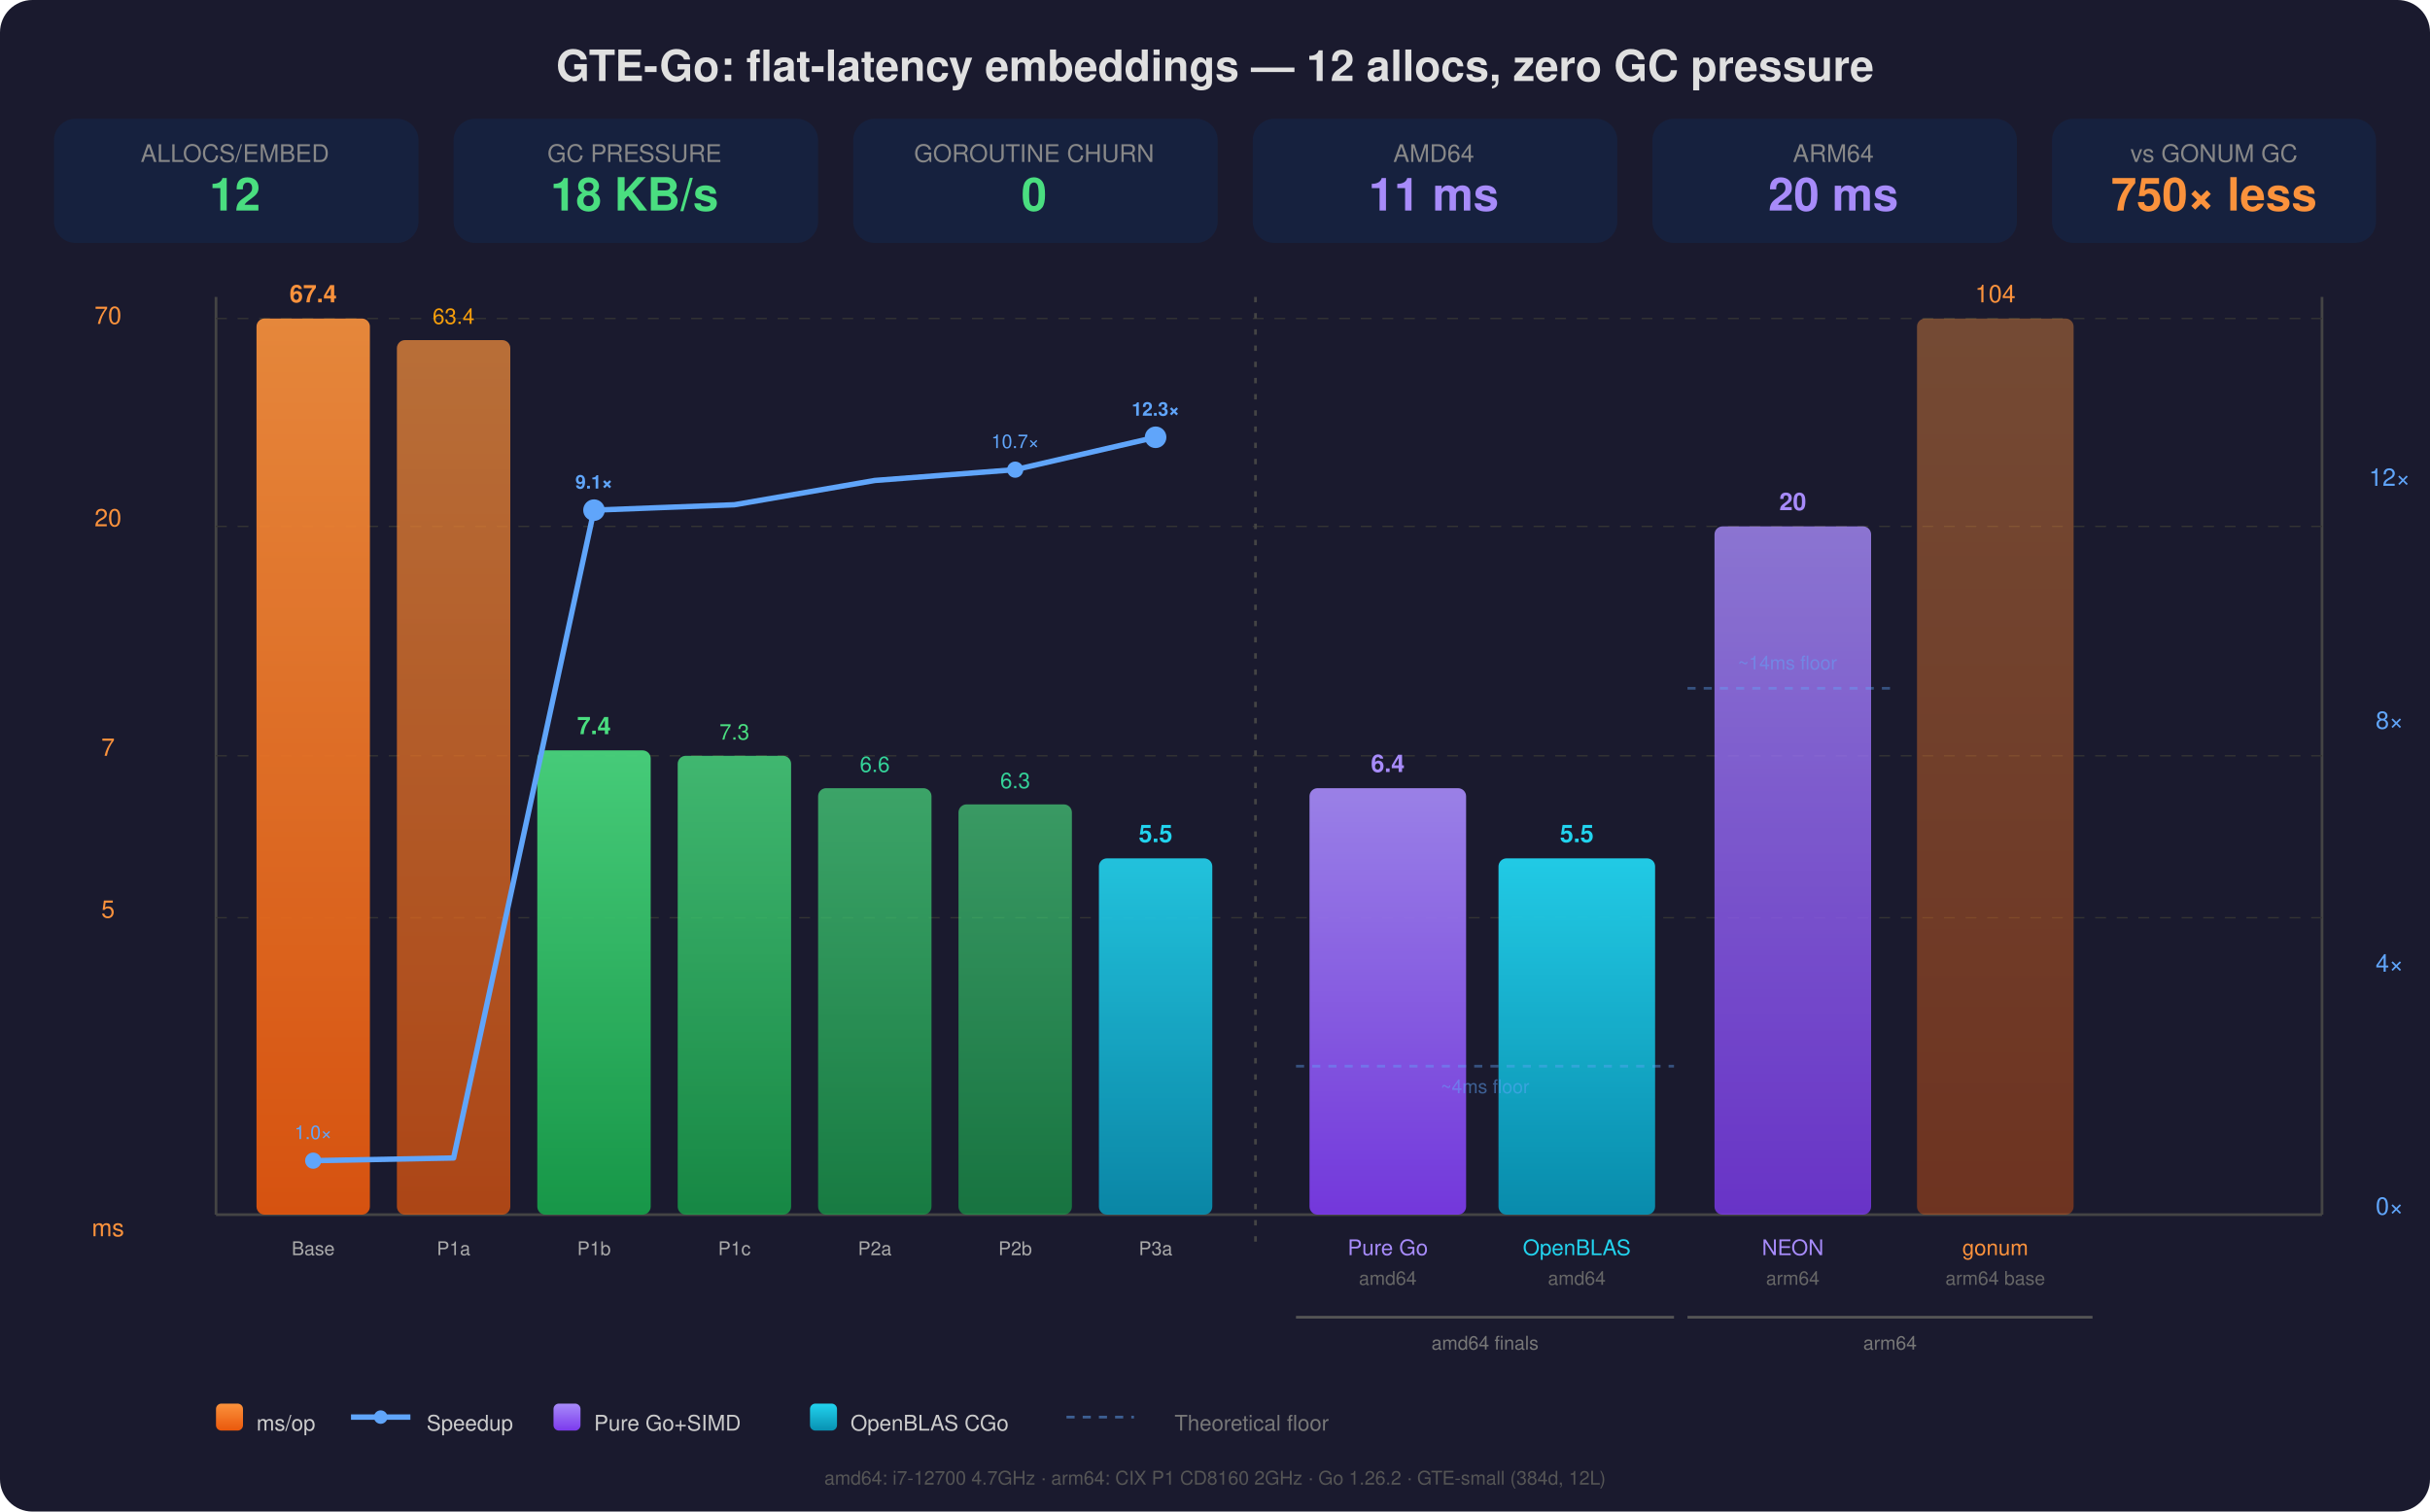
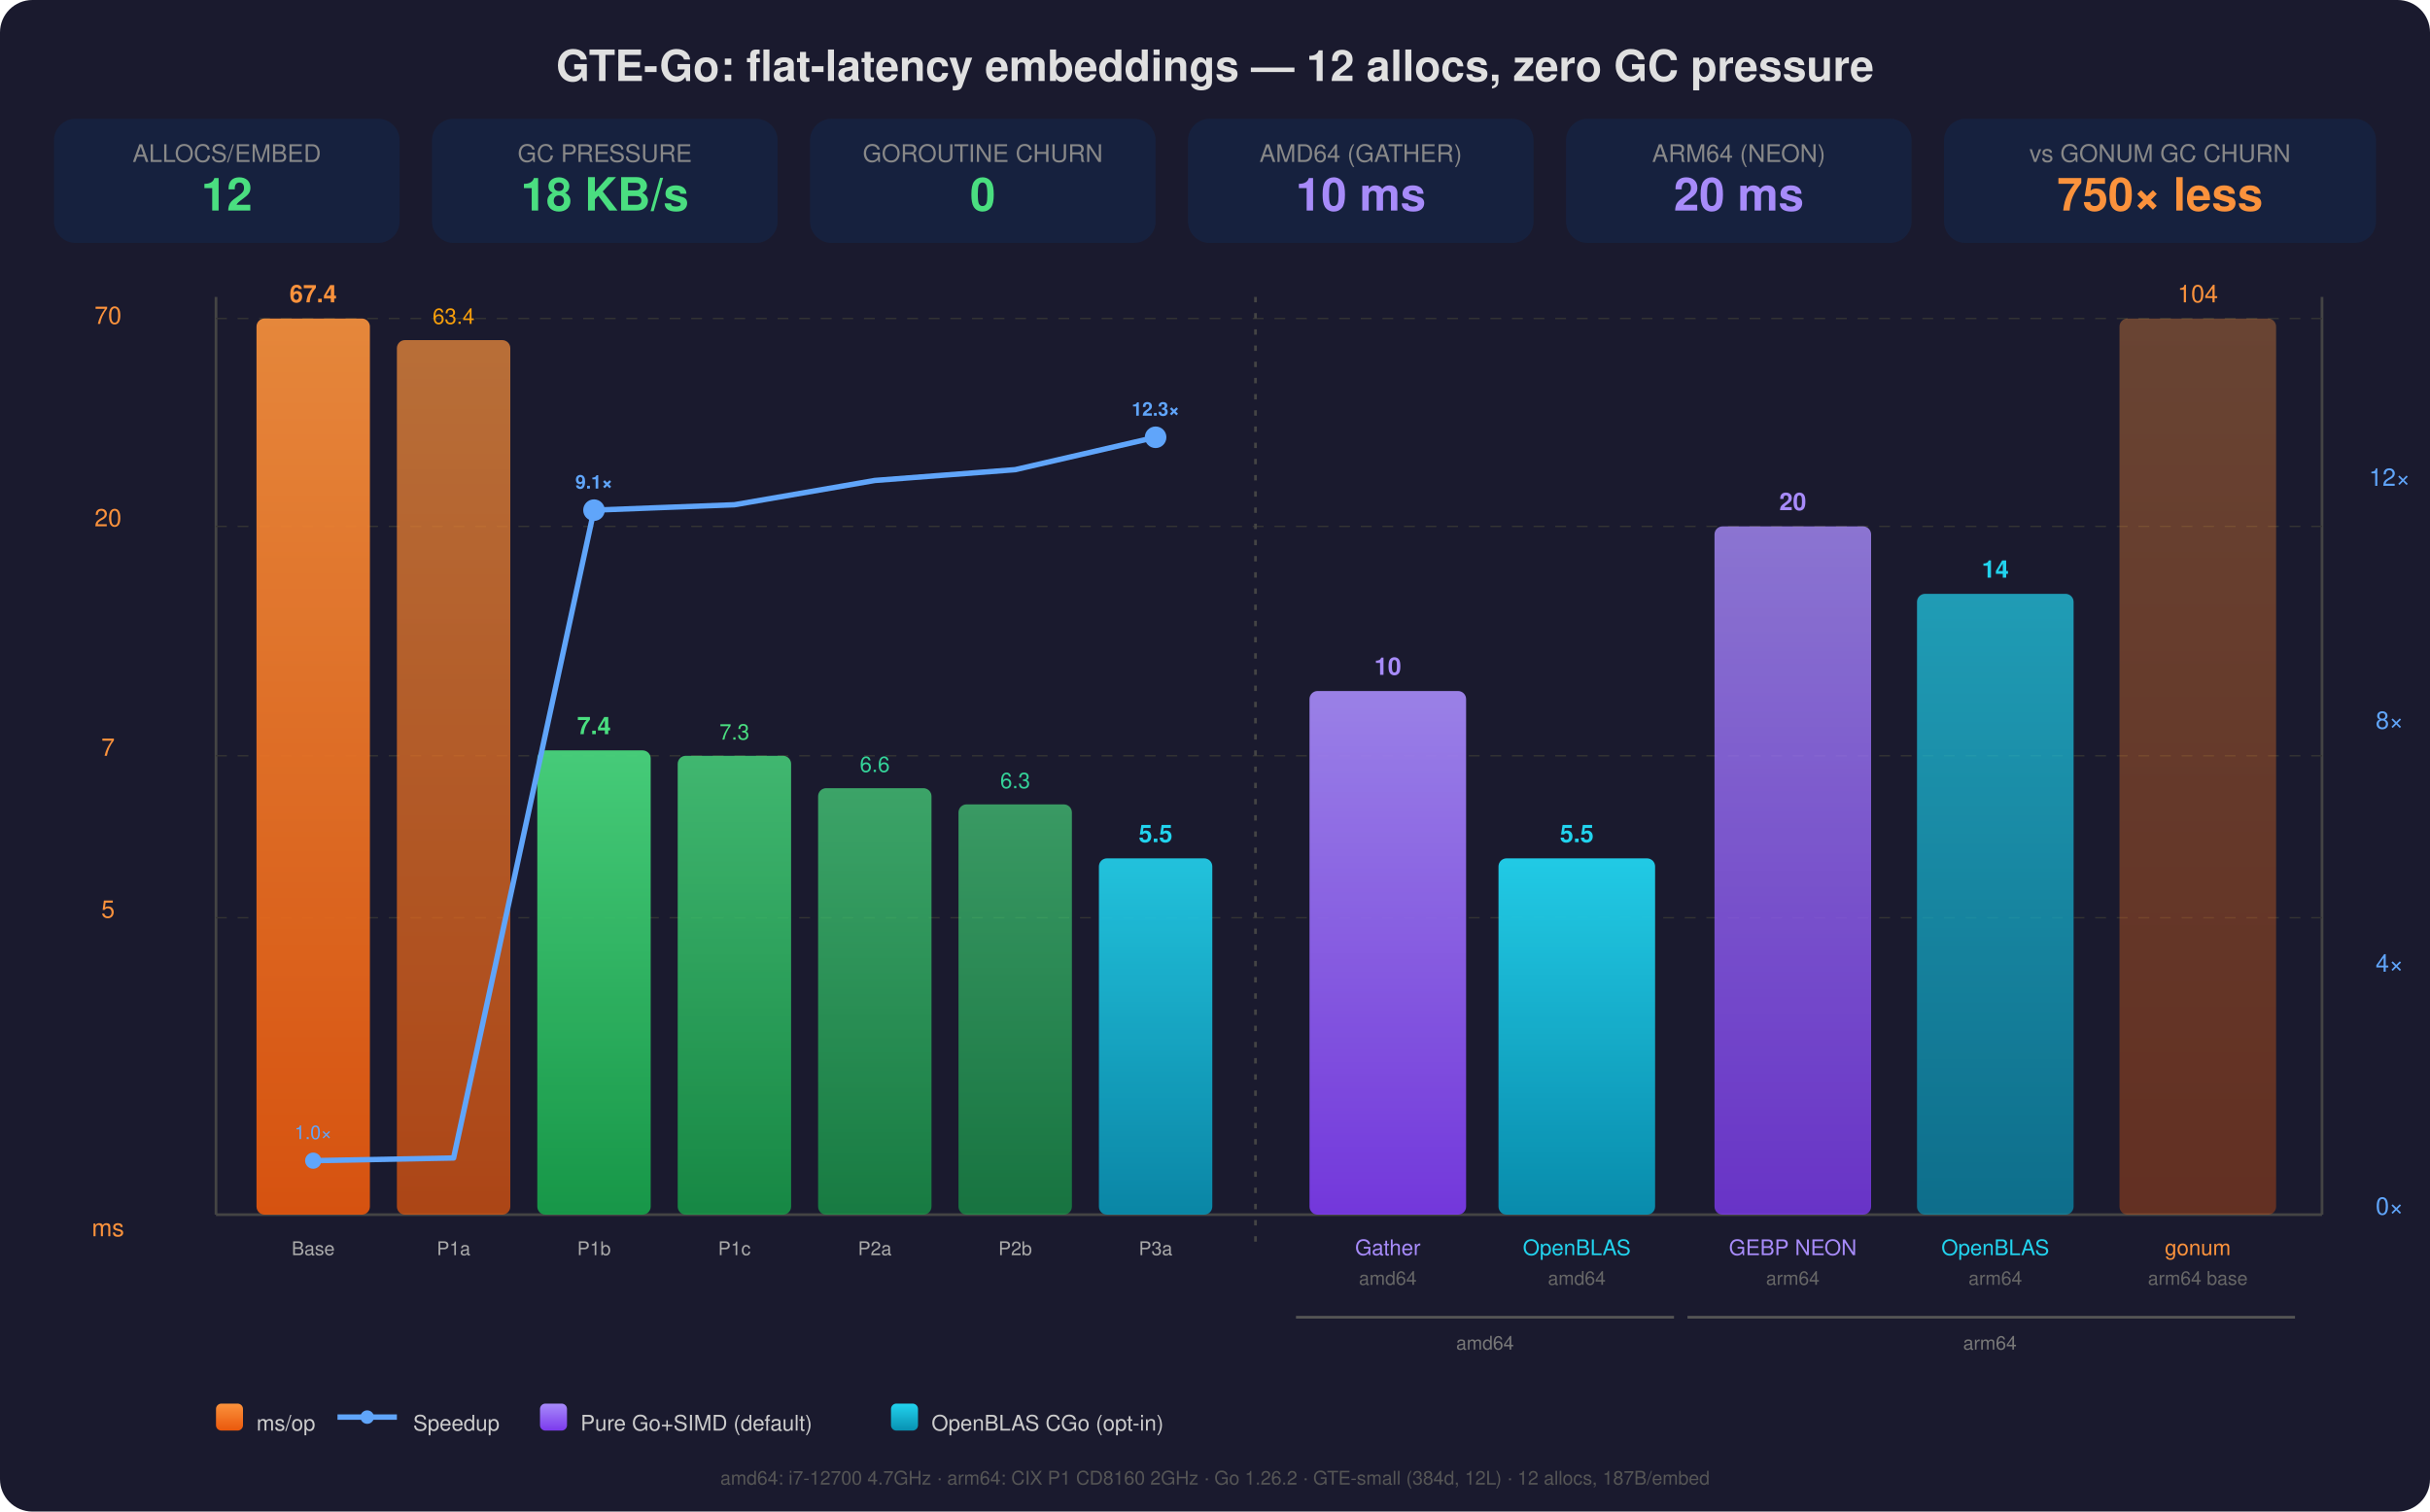
<svg xmlns="http://www.w3.org/2000/svg" viewBox="0 0 900 560" font-family="-apple-system,Helvetica,Arial,sans-serif">
  <defs>
    <linearGradient id="g1" x1="0" y1="0" x2="0" y2="1">
      <stop offset="0%" stop-color="#fb923c" />
      <stop offset="100%" stop-color="#ea580c" />
    </linearGradient>
    <linearGradient id="g2" x1="0" y1="0" x2="0" y2="1">
      <stop offset="0%" stop-color="#4ade80" />
      <stop offset="100%" stop-color="#16a34a" />
    </linearGradient>
    <linearGradient id="g3" x1="0" y1="0" x2="0" y2="1">
      <stop offset="0%" stop-color="#22d3ee" />
      <stop offset="100%" stop-color="#0891b2" />
    </linearGradient>
    <linearGradient id="g4" x1="0" y1="0" x2="0" y2="1">
      <stop offset="0%" stop-color="#a78bfa" />
      <stop offset="100%" stop-color="#7c3aed" />
    </linearGradient>
  </defs>
  <rect width="900" height="560" rx="12" fill="#1a1a2e" />
  <text x="450" y="30" text-anchor="middle" font-size="16" font-weight="bold" fill="#e0e0e0">GTE-Go: flat-latency embeddings — 12 allocs, zero GC pressure</text>
-   <rect x="20" y="44" width="135" height="46" rx="8" fill="#16213e" />
-   <text x="87" y="60" text-anchor="middle" font-size="9" fill="#888">ALLOCS/EMBED</text>
-   <text x="87" y="78" text-anchor="middle" font-size="17" font-weight="bold" fill="#4ade80">12</text>
-   <rect x="168" y="44" width="135" height="46" rx="8" fill="#16213e" />
-   <text x="235" y="60" text-anchor="middle" font-size="9" fill="#888">GC PRESSURE</text>
-   <text x="235" y="78" text-anchor="middle" font-size="17" font-weight="bold" fill="#4ade80">18 KB/s</text>
-   <rect x="316" y="44" width="135" height="46" rx="8" fill="#16213e" />
-   <text x="383" y="60" text-anchor="middle" font-size="9" fill="#888">GOROUTINE CHURN</text>
-   <text x="383" y="78" text-anchor="middle" font-size="17" font-weight="bold" fill="#4ade80">0</text>
-   <rect x="464" y="44" width="135" height="46" rx="8" fill="#16213e" />
-   <text x="531" y="60" text-anchor="middle" font-size="9" fill="#888">AMD64</text>
-   <text x="531" y="78" text-anchor="middle" font-size="17" font-weight="bold" fill="#a78bfa">11 ms</text>
-   <rect x="612" y="44" width="135" height="46" rx="8" fill="#16213e" />
-   <text x="679" y="60" text-anchor="middle" font-size="9" fill="#888">ARM64</text>
-   <text x="679" y="78" text-anchor="middle" font-size="17" font-weight="bold" fill="#a78bfa">20 ms</text>
-   <rect x="760" y="44" width="120" height="46" rx="8" fill="#16213e" />
-   <text x="820" y="60" text-anchor="middle" font-size="9" fill="#888">vs GONUM GC</text>
-   <text x="820" y="78" text-anchor="middle" font-size="17" font-weight="bold" fill="#fb923c">750× less</text>
+   <rect x="20" y="44" width="128" height="46" rx="8" fill="#16213e" />
+   <text x="84" y="60" text-anchor="middle" font-size="9" fill="#888">ALLOCS/EMBED</text>
+   <text x="84" y="78" text-anchor="middle" font-size="17" font-weight="bold" fill="#4ade80">12</text>
+   <rect x="160" y="44" width="128" height="46" rx="8" fill="#16213e" />
+   <text x="224" y="60" text-anchor="middle" font-size="9" fill="#888">GC PRESSURE</text>
+   <text x="224" y="78" text-anchor="middle" font-size="17" font-weight="bold" fill="#4ade80">18 KB/s</text>
+   <rect x="300" y="44" width="128" height="46" rx="8" fill="#16213e" />
+   <text x="364" y="60" text-anchor="middle" font-size="9" fill="#888">GOROUTINE CHURN</text>
+   <text x="364" y="78" text-anchor="middle" font-size="17" font-weight="bold" fill="#4ade80">0</text>
+   <rect x="440" y="44" width="128" height="46" rx="8" fill="#16213e" />
+   <text x="504" y="60" text-anchor="middle" font-size="9" fill="#888">AMD64 (GATHER)</text>
+   <text x="504" y="78" text-anchor="middle" font-size="17" font-weight="bold" fill="#a78bfa">10 ms</text>
+   <rect x="580" y="44" width="128" height="46" rx="8" fill="#16213e" />
+   <text x="644" y="60" text-anchor="middle" font-size="9" fill="#888">ARM64 (NEON)</text>
+   <text x="644" y="78" text-anchor="middle" font-size="17" font-weight="bold" fill="#a78bfa">20 ms</text>
+   <rect x="720" y="44" width="160" height="46" rx="8" fill="#16213e" />
+   <text x="800" y="60" text-anchor="middle" font-size="9" fill="#888">vs GONUM GC CHURN</text>
+   <text x="800" y="78" text-anchor="middle" font-size="17" font-weight="bold" fill="#fb923c">750× less</text>
  <line x1="80" y1="110" x2="80" y2="450" stroke="#444" />
  <text x="40" y="120" font-size="9" fill="#fb923c" text-anchor="middle">70</text>
  <text x="40" y="195" font-size="9" fill="#fb923c" text-anchor="middle">20</text>
  <text x="40" y="280" font-size="9" fill="#fb923c" text-anchor="middle">7</text>
  <text x="40" y="340" font-size="9" fill="#fb923c" text-anchor="middle">5</text>
  <text x="40" y="458" font-size="9" fill="#fb923c" text-anchor="middle">ms</text>
  <line x1="860" y1="110" x2="860" y2="450" stroke="#444" />
  <text x="885" y="450" font-size="9" fill="#60a5fa" text-anchor="middle">0×</text>
  <text x="885" y="360" font-size="9" fill="#60a5fa" text-anchor="middle">4×</text>
  <text x="885" y="270" font-size="9" fill="#60a5fa" text-anchor="middle">8×</text>
  <text x="885" y="180" font-size="9" fill="#60a5fa" text-anchor="middle">12×</text>
  <line x1="80" y1="118" x2="860" y2="118" stroke="#333" stroke-width="0.5" stroke-dasharray="4,4" />
  <line x1="80" y1="195" x2="860" y2="195" stroke="#333" stroke-width="0.5" stroke-dasharray="4,4" />
  <line x1="80" y1="280" x2="860" y2="280" stroke="#333" stroke-width="0.5" stroke-dasharray="4,4" />
  <line x1="80" y1="340" x2="860" y2="340" stroke="#333" stroke-width="0.5" stroke-dasharray="4,4" />
  <line x1="80" y1="450" x2="860" y2="450" stroke="#444" />
  <rect x="95" y="118" width="42" height="332" rx="3" fill="url(#g1)" opacity="0.9" />
  <text x="116" y="112" text-anchor="middle" font-size="9" font-weight="bold" fill="#fb923c">67.4</text>
  <rect x="147" y="126" width="42" height="324" rx="3" fill="url(#g1)" opacity="0.7" />
  <text x="168" y="120" text-anchor="middle" font-size="8" fill="#f59e0b">63.4</text>
  <rect x="199" y="278" width="42" height="172" rx="3" fill="url(#g2)" opacity="0.9" />
  <text x="220" y="272" text-anchor="middle" font-size="9" font-weight="bold" fill="#4ade80">7.4</text>
  <rect x="251" y="280" width="42" height="170" rx="3" fill="url(#g2)" opacity="0.8" />
  <text x="272" y="274" text-anchor="middle" font-size="8" fill="#4ade80">7.3</text>
  <rect x="303" y="292" width="42" height="158" rx="3" fill="url(#g2)" opacity="0.7" />
  <text x="324" y="286" text-anchor="middle" font-size="8" fill="#34d399">6.6</text>
  <rect x="355" y="298" width="42" height="152" rx="3" fill="url(#g2)" opacity="0.65" />
  <text x="376" y="292" text-anchor="middle" font-size="8" fill="#34d399">6.3</text>
  <rect x="407" y="318" width="42" height="132" rx="3" fill="url(#g3)" opacity="0.9" />
  <text x="428" y="312" text-anchor="middle" font-size="9" font-weight="bold" fill="#22d3ee">5.5</text>
  <line x1="465" y1="110" x2="465" y2="460" stroke="#444" stroke-dasharray="2,4" />
-   <rect x="485" y="292" width="58" height="158" rx="3" fill="url(#g4)" opacity="0.9" />
-   <text x="514" y="286" text-anchor="middle" font-size="9" font-weight="bold" fill="#a78bfa">6.4</text>
-   <text x="514" y="465" text-anchor="middle" font-size="8" fill="#a78bfa">Pure Go</text>
+   <rect x="485" y="256" width="58" height="194" rx="3" fill="url(#g4)" opacity="0.9" />
+   <text x="514" y="250" text-anchor="middle" font-size="9" font-weight="bold" fill="#a78bfa">10</text>
+   <text x="514" y="465" text-anchor="middle" font-size="8" fill="#a78bfa">Gather</text>
  <text x="514" y="476" text-anchor="middle" font-size="7" fill="#666">amd64</text>
  <rect x="555" y="318" width="58" height="132" rx="3" fill="url(#g3)" opacity="0.95" />
  <text x="584" y="312" text-anchor="middle" font-size="9" font-weight="bold" fill="#22d3ee">5.5</text>
  <text x="584" y="465" text-anchor="middle" font-size="8" fill="#22d3ee">OpenBLAS</text>
  <text x="584" y="476" text-anchor="middle" font-size="7" fill="#666">amd64</text>
  <rect x="635" y="195" width="58" height="255" rx="3" fill="url(#g4)" opacity="0.8" />
  <text x="664" y="189" text-anchor="middle" font-size="9" font-weight="bold" fill="#a78bfa">20</text>
-   <text x="664" y="465" text-anchor="middle" font-size="8" fill="#a78bfa">NEON</text>
+   <text x="664" y="465" text-anchor="middle" font-size="8" fill="#a78bfa">GEBP NEON</text>
  <text x="664" y="476" text-anchor="middle" font-size="7" fill="#666">arm64</text>
-   <rect x="710" y="118" width="58" height="332" rx="3" fill="url(#g1)" opacity="0.4" />
-   <text x="739" y="112" text-anchor="middle" font-size="9" fill="#fb923c">104</text>
-   <text x="739" y="465" text-anchor="middle" font-size="8" fill="#fb923c">gonum</text>
-   <text x="739" y="476" text-anchor="middle" font-size="7" fill="#666">arm64 base</text>
-   <line x1="480" y1="395" x2="620" y2="395" stroke="#60a5fa" stroke-width="1" stroke-dasharray="3,3" opacity="0.4" />
-   <text x="550" y="405" text-anchor="middle" font-size="7" fill="#60a5fa" opacity="0.5">~4ms floor</text>
-   <line x1="625" y1="255" x2="700" y2="255" stroke="#60a5fa" stroke-width="1" stroke-dasharray="3,3" opacity="0.4" />
-   <text x="662" y="248" text-anchor="middle" font-size="7" fill="#60a5fa" opacity="0.5">~14ms floor</text>
+   <rect x="710" y="220" width="58" height="230" rx="3" fill="url(#g3)" opacity="0.7" />
+   <text x="739" y="214" text-anchor="middle" font-size="9" font-weight="bold" fill="#22d3ee">14</text>
+   <text x="739" y="465" text-anchor="middle" font-size="8" fill="#22d3ee">OpenBLAS</text>
+   <text x="739" y="476" text-anchor="middle" font-size="7" fill="#666">arm64</text>
+   <rect x="785" y="118" width="58" height="332" rx="3" fill="url(#g1)" opacity="0.35" />
+   <text x="814" y="112" text-anchor="middle" font-size="9" fill="#fb923c">104</text>
+   <text x="814" y="465" text-anchor="middle" font-size="8" fill="#fb923c">gonum</text>
+   <text x="814" y="476" text-anchor="middle" font-size="7" fill="#666">arm64 base</text>
  <polyline fill="none" stroke="#60a5fa" stroke-width="2" stroke-linejoin="round" points="116,430 168,429 220,189 272,187 324,178 376,174 428,162" />
  <circle cx="116" cy="430" r="3" fill="#60a5fa" />
  <circle cx="220" cy="189" r="4" fill="#60a5fa" />
-   <circle cx="376" cy="174" r="3" fill="#60a5fa" />
  <circle cx="428" cy="162" r="4" fill="#60a5fa" />
  <text x="116" y="422" text-anchor="middle" font-size="7" fill="#60a5fa">1.0×</text>
  <text x="220" y="181" text-anchor="middle" font-size="7" font-weight="bold" fill="#60a5fa">9.1×</text>
-   <text x="376" y="166" text-anchor="middle" font-size="7" fill="#60a5fa">10.7×</text>
  <text x="428" y="154" text-anchor="middle" font-size="7" font-weight="bold" fill="#60a5fa">12.3×</text>
  <line x1="480" y1="488" x2="620" y2="488" stroke="#555" />
-   <text x="550" y="500" text-anchor="middle" font-size="7" fill="#777">amd64 finals</text>
-   <line x1="625" y1="488" x2="775" y2="488" stroke="#555" />
-   <text x="700" y="500" text-anchor="middle" font-size="7" fill="#777">arm64</text>
+   <text x="550" y="500" text-anchor="middle" font-size="7" fill="#777">amd64</text>
+   <line x1="625" y1="488" x2="850" y2="488" stroke="#555" />
+   <text x="737" y="500" text-anchor="middle" font-size="7" fill="#777">arm64</text>
  <text x="116" y="465" text-anchor="middle" font-size="7" fill="#aaa">Base</text>
  <text x="168" y="465" text-anchor="middle" font-size="7" fill="#aaa">P1a</text>
  <text x="220" y="465" text-anchor="middle" font-size="7" fill="#aaa">P1b</text>
  <text x="272" y="465" text-anchor="middle" font-size="7" fill="#aaa">P1c</text>
  <text x="324" y="465" text-anchor="middle" font-size="7" fill="#aaa">P2a</text>
  <text x="376" y="465" text-anchor="middle" font-size="7" fill="#aaa">P2b</text>
  <text x="428" y="465" text-anchor="middle" font-size="7" fill="#aaa">P3a</text>
  <rect x="80" y="520" width="10" height="10" rx="2" fill="url(#g1)" />
  <text x="95" y="530" font-size="8" fill="#ccc">ms/op</text>
-   <line x1="130" y1="525" x2="152" y2="525" stroke="#60a5fa" stroke-width="2" />
-   <circle cx="141" cy="525" r="2.5" fill="#60a5fa" />
-   <text x="158" y="530" font-size="8" fill="#ccc">Speedup</text>
-   <rect x="205" y="520" width="10" height="10" rx="2" fill="url(#g4)" />
-   <text x="220" y="530" font-size="8" fill="#ccc">Pure Go+SIMD</text>
-   <rect x="300" y="520" width="10" height="10" rx="2" fill="url(#g3)" />
-   <text x="315" y="530" font-size="8" fill="#ccc">OpenBLAS CGo</text>
-   <line x1="395" y1="525" x2="420" y2="525" stroke="#60a5fa" stroke-width="1" stroke-dasharray="3,3" opacity="0.5" />
-   <text x="435" y="530" font-size="8" fill="#777">Theoretical floor</text>
-   <text x="450" y="550" text-anchor="middle" font-size="7" fill="#555">amd64: i7-12700 4.7GHz · arm64: CIX P1 CD8160 2GHz · Go 1.26.2 · GTE-small (384d, 12L)</text>
+   <line x1="125" y1="525" x2="147" y2="525" stroke="#60a5fa" stroke-width="2" />
+   <circle cx="136" cy="525" r="2.5" fill="#60a5fa" />
+   <text x="153" y="530" font-size="8" fill="#ccc">Speedup</text>
+   <rect x="200" y="520" width="10" height="10" rx="2" fill="url(#g4)" />
+   <text x="215" y="530" font-size="8" fill="#ccc">Pure Go+SIMD (default)</text>
+   <rect x="330" y="520" width="10" height="10" rx="2" fill="url(#g3)" />
+   <text x="345" y="530" font-size="8" fill="#ccc">OpenBLAS CGo (opt-in)</text>
+   <text x="450" y="550" text-anchor="middle" font-size="7" fill="#555">amd64: i7-12700 4.7GHz · arm64: CIX P1 CD8160 2GHz · Go 1.26.2 · GTE-small (384d, 12L) · 12 allocs, 187B/embed</text>
</svg>
